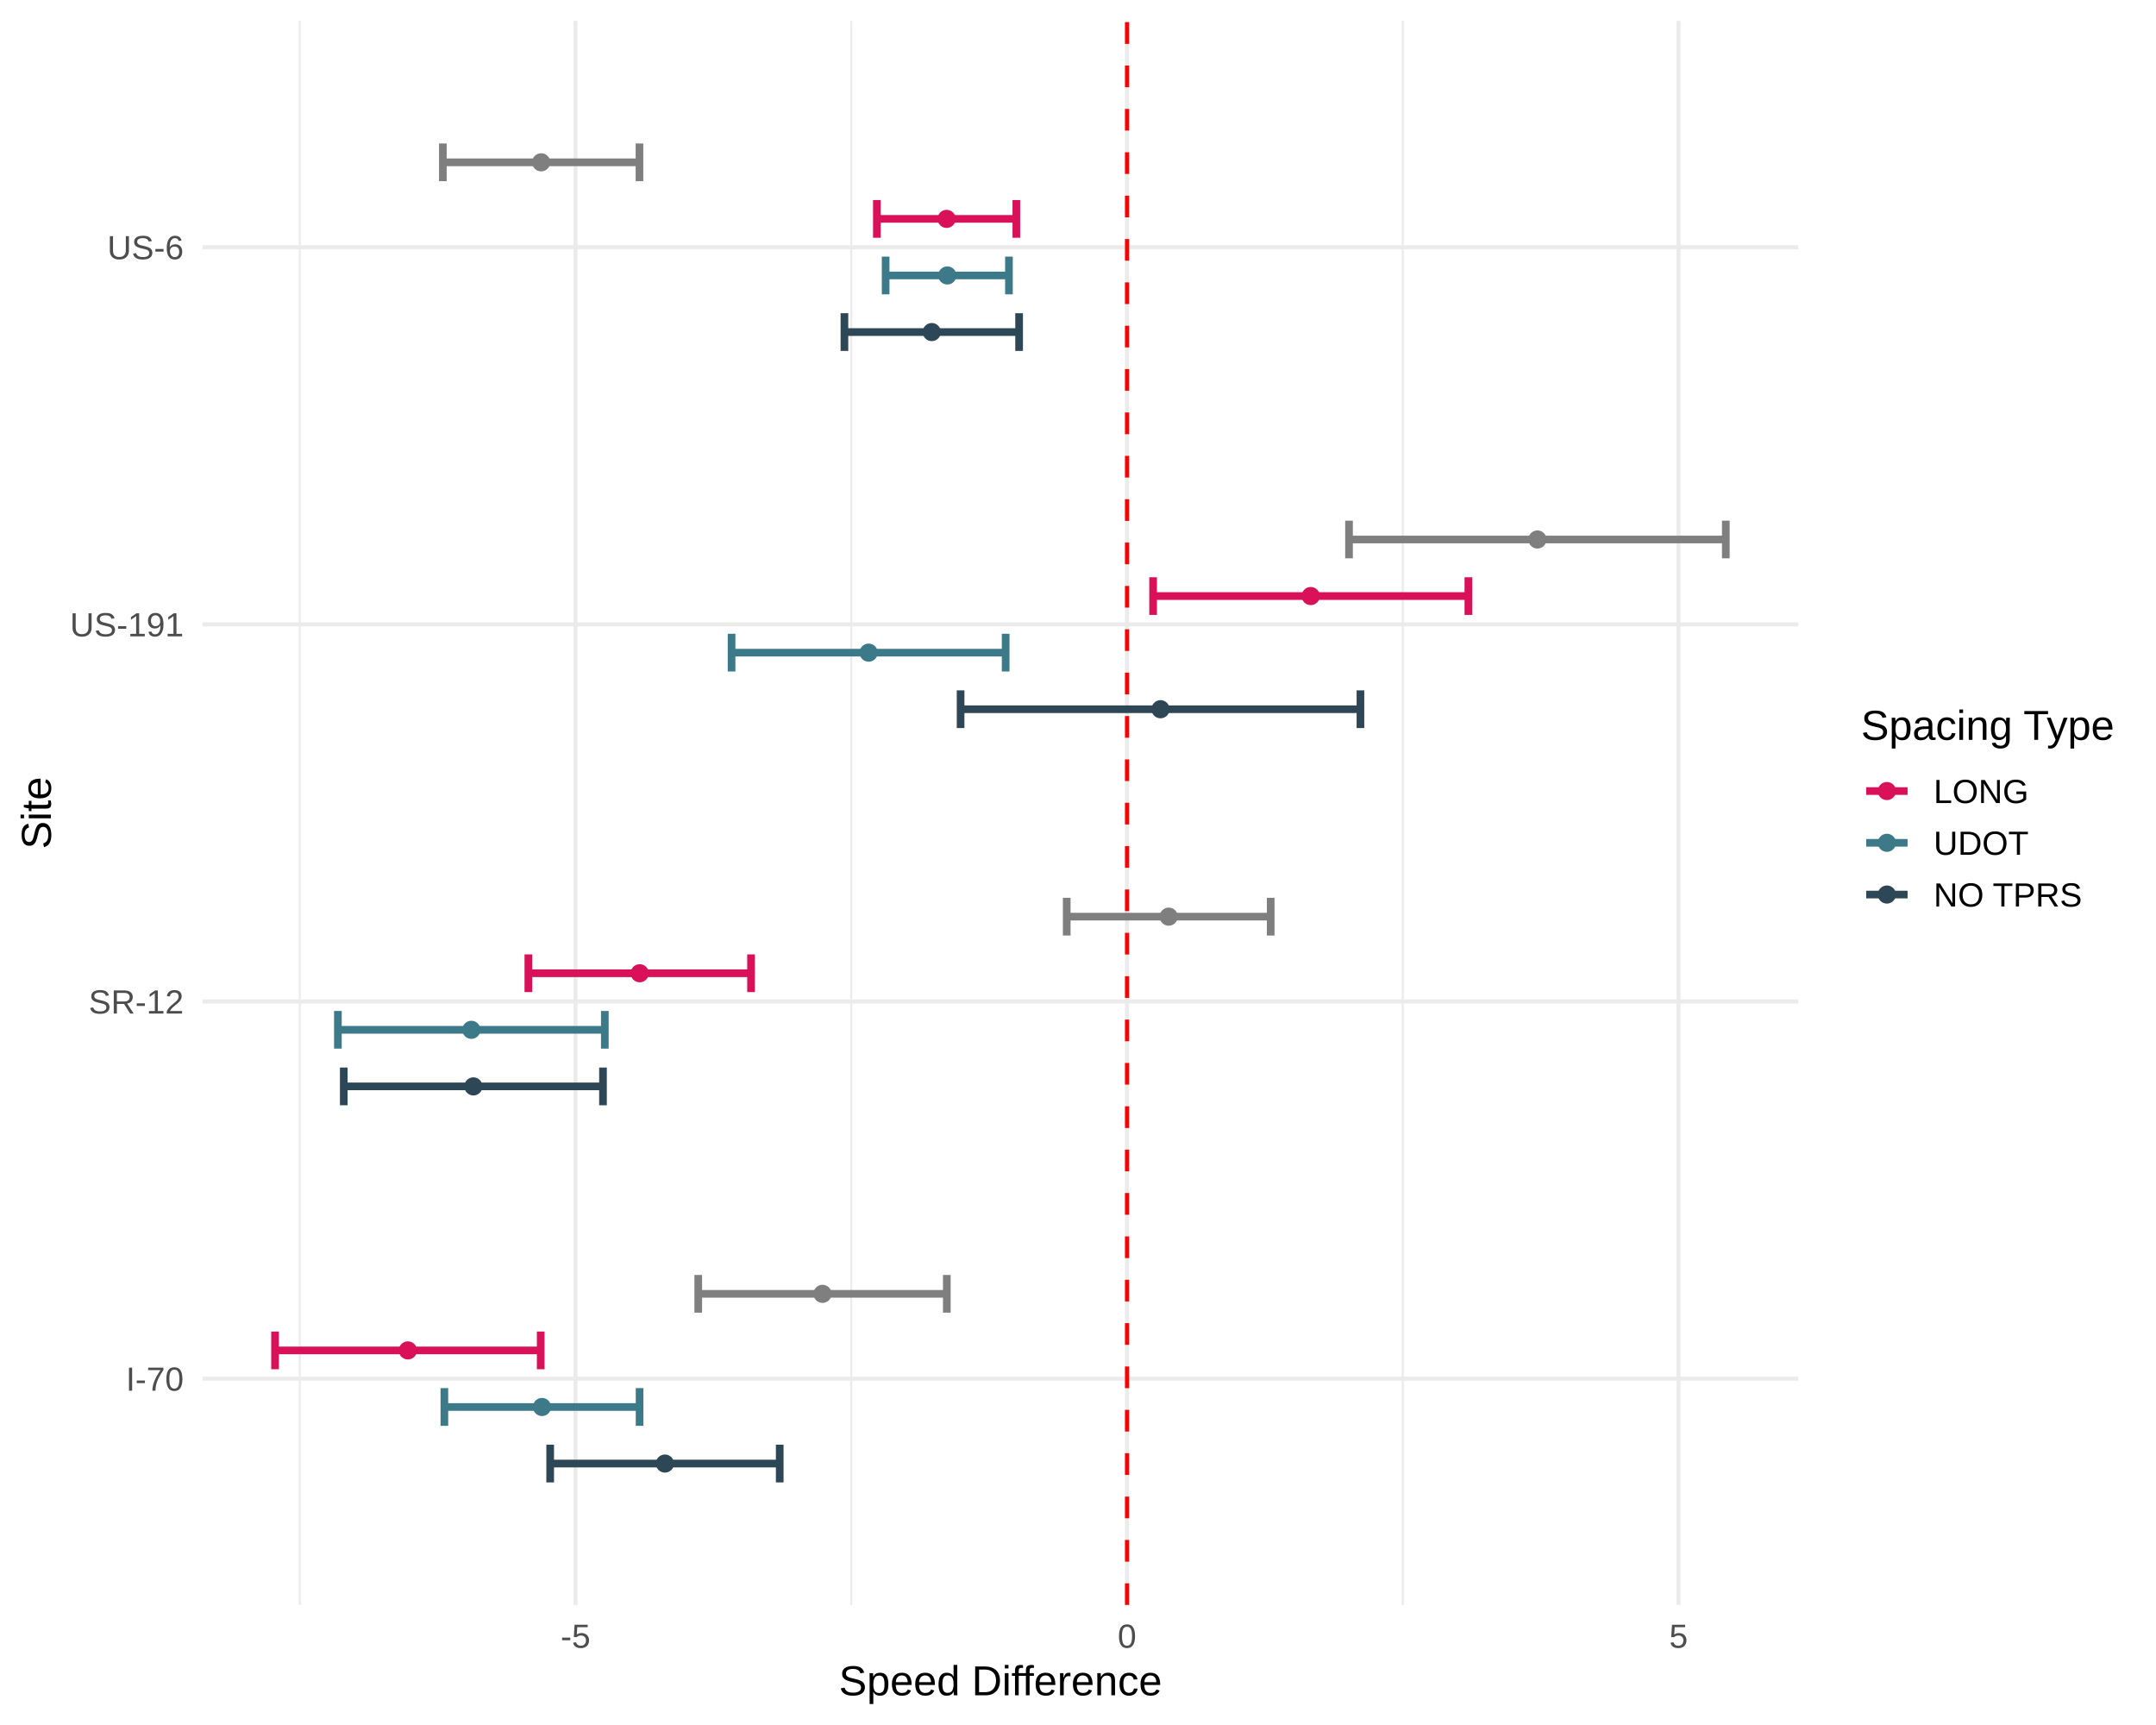
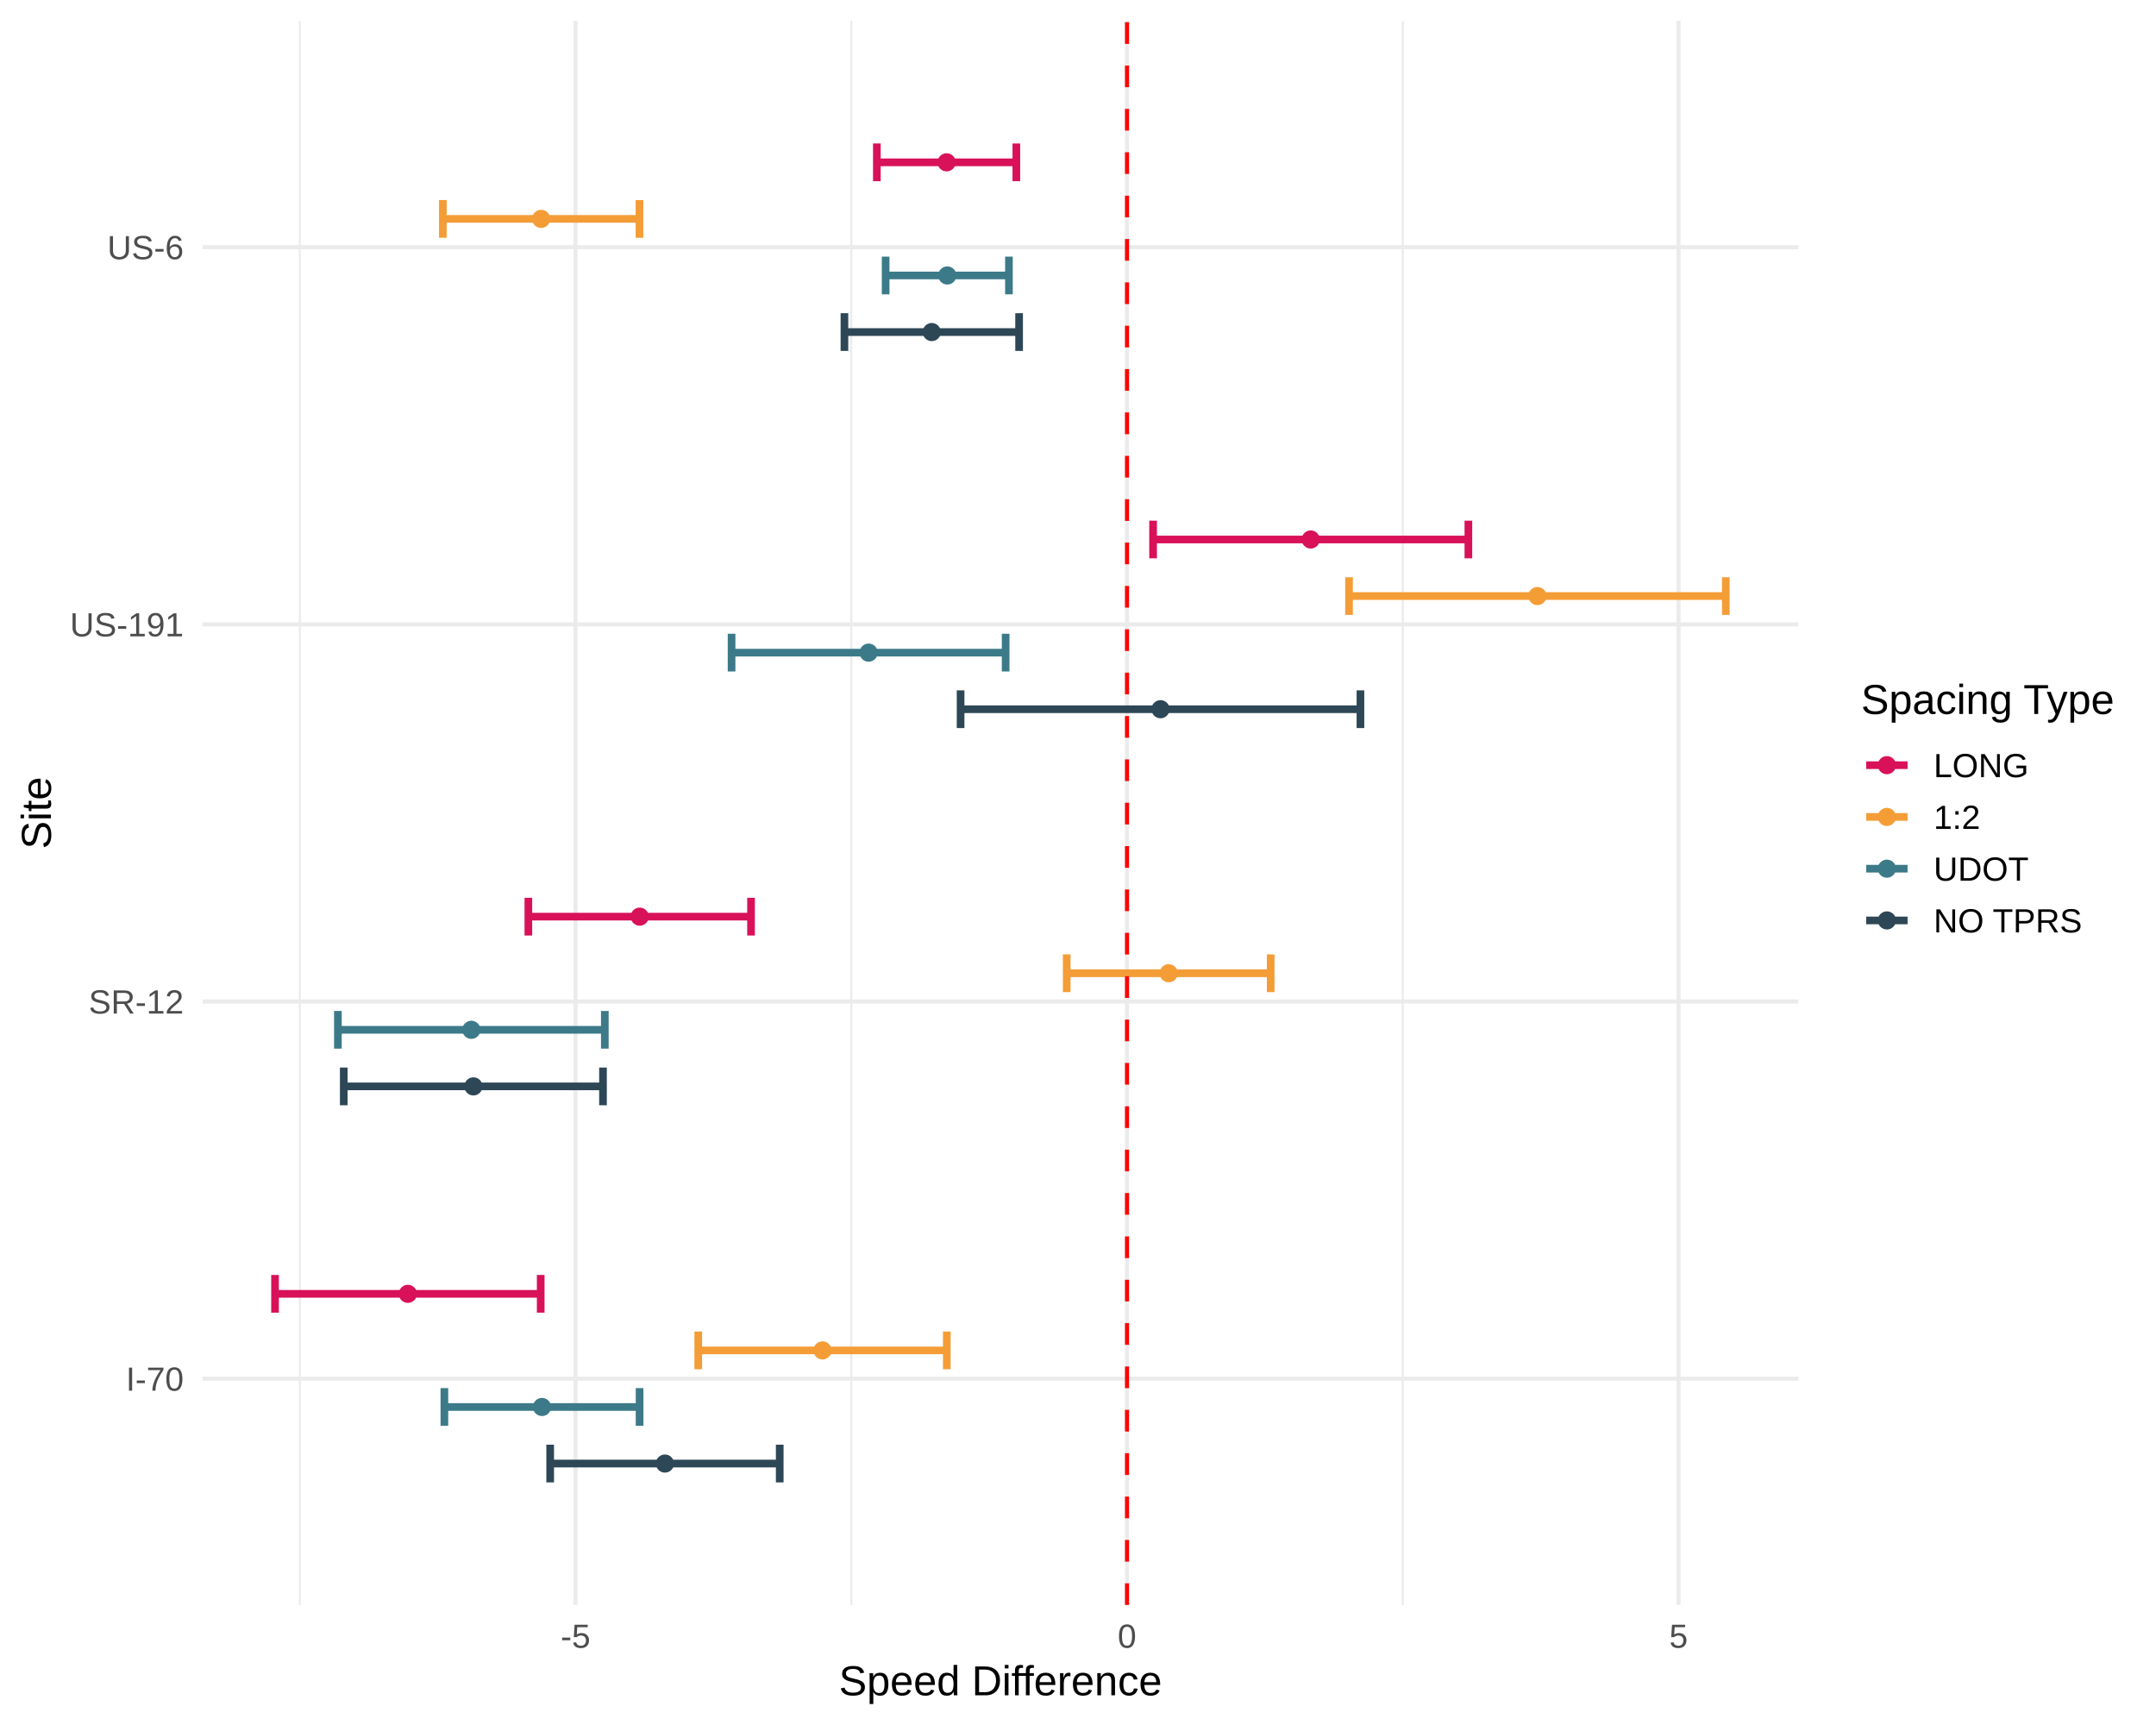
<svg xmlns="http://www.w3.org/2000/svg" width="720.00pt" height="576.00pt" viewBox="0 0 720.00 576.00">
  <g class="svglite">
    <defs>
      <style type="text/css">
    .svglite line, .svglite polyline, .svglite polygon, .svglite path, .svglite rect, .svglite circle {
      fill: none;
      stroke: #000000;
      stroke-linecap: round;
      stroke-linejoin: round;
      stroke-miterlimit: 10.00;
    }
    .svglite text {
      white-space: pre;
    }
    .svglite g.glyphgroup path {
      fill: inherit;
      stroke: none;
    }
  </style>
    </defs>
    <rect width="100%" height="100%" style="stroke: none; fill: #FFFFFF;" />
    <defs>
      <clipPath id="cpMC4wMHw3MjAuMDB8MC4wMHw1NzYuMDA=">
        <rect x="0.00" y="0.00" width="720.00" height="576.00" />
      </clipPath>
    </defs>
    <g clip-path="url(#cpMC4wMHw3MjAuMDB8MC4wMHw1NzYuMDA=)">
      <rect x="0.00" y="0.00" width="720.00" height="576.00" style="stroke-width: 1.36; stroke: none; fill: #FFFFFF;" />
    </g>
    <defs>
      <clipPath id="cpNjcuNjN8NjAwLjU3fDYuOTd8NTM1Ljkz">
        <rect x="67.63" y="6.97" width="532.94" height="528.95" />
      </clipPath>
    </defs>
    <g clip-path="url(#cpNjcuNjN8NjAwLjU3fDYuOTd8NTM1Ljkz)">
      <polyline points="100.11,535.93 100.11,6.97 " style="stroke-width: 0.68; stroke: #EBEBEB; stroke-linecap: butt;" />
      <polyline points="284.29,535.93 284.29,6.97 " style="stroke-width: 0.68; stroke: #EBEBEB; stroke-linecap: butt;" />
      <polyline points="468.46,535.93 468.46,6.97 " style="stroke-width: 0.68; stroke: #EBEBEB; stroke-linecap: butt;" />
      <polyline points="67.63,460.36 600.57,460.36 " style="stroke-width: 1.36; stroke: #EBEBEB; stroke-linecap: butt;" />
      <polyline points="67.63,334.42 600.57,334.42 " style="stroke-width: 1.36; stroke: #EBEBEB; stroke-linecap: butt;" />
      <polyline points="67.63,208.48 600.57,208.48 " style="stroke-width: 1.36; stroke: #EBEBEB; stroke-linecap: butt;" />
      <polyline points="67.63,82.54 600.57,82.54 " style="stroke-width: 1.36; stroke: #EBEBEB; stroke-linecap: butt;" />
      <polyline points="192.20,535.93 192.20,6.97 " style="stroke-width: 1.36; stroke: #EBEBEB; stroke-linecap: butt;" />
      <polyline points="376.37,535.93 376.37,6.97 " style="stroke-width: 1.36; stroke: #EBEBEB; stroke-linecap: butt;" />
      <polyline points="560.55,535.93 560.55,6.97 " style="stroke-width: 1.36; stroke: #EBEBEB; stroke-linecap: butt;" />
      <polyline points="201.98,350.16 201.98,337.57 " style="stroke-width: 2.56; stroke: #3C7A89; stroke-linecap: butt;" />
      <polyline points="201.98,343.87 112.84,343.87 " style="stroke-width: 2.56; stroke: #3C7A89; stroke-linecap: butt;" />
      <polyline points="112.84,350.16 112.84,337.57 " style="stroke-width: 2.56; stroke: #3C7A89; stroke-linecap: butt;" />
      <polyline points="201.37,369.06 201.37,356.46 " style="stroke-width: 2.56; stroke: #2E4756; stroke-linecap: butt;" />
      <polyline points="201.37,362.76 114.80,362.76 " style="stroke-width: 2.56; stroke: #2E4756; stroke-linecap: butt;" />
      <polyline points="114.80,369.06 114.80,356.46 " style="stroke-width: 2.56; stroke: #2E4756; stroke-linecap: butt;" />
-       <polyline points="424.35,312.38 424.35,299.79 " style="stroke-width: 2.56; stroke: #7F7F7F; stroke-linecap: butt;" />
-       <polyline points="424.35,306.08 356.23,306.08 " style="stroke-width: 2.56; stroke: #7F7F7F; stroke-linecap: butt;" />
-       <polyline points="356.23,312.38 356.23,299.79 " style="stroke-width: 2.56; stroke: #7F7F7F; stroke-linecap: butt;" />
-       <polyline points="250.81,331.27 250.81,318.68 " style="stroke-width: 2.56; stroke: #D81159; stroke-linecap: butt;" />
-       <polyline points="250.81,324.98 176.45,324.98 " style="stroke-width: 2.56; stroke: #D81159; stroke-linecap: butt;" />
-       <polyline points="176.45,331.27 176.45,318.68 " style="stroke-width: 2.56; stroke: #D81159; stroke-linecap: butt;" />
-       <polyline points="213.55,60.50 213.55,47.90 " style="stroke-width: 2.56; stroke: #7F7F7F; stroke-linecap: butt;" />
-       <polyline points="213.55,54.20 147.89,54.20 " style="stroke-width: 2.56; stroke: #7F7F7F; stroke-linecap: butt;" />
-       <polyline points="147.89,60.50 147.89,47.90 " style="stroke-width: 2.56; stroke: #7F7F7F; stroke-linecap: butt;" />
+       <polyline points="424.35,331.27 424.35,318.68 " style="stroke-width: 2.56; stroke: #F49D37; stroke-linecap: butt;" />
+       <polyline points="424.35,324.98 356.23,324.98 " style="stroke-width: 2.56; stroke: #F49D37; stroke-linecap: butt;" />
+       <polyline points="356.23,331.27 356.23,318.68 " style="stroke-width: 2.56; stroke: #F49D37; stroke-linecap: butt;" />
+       <polyline points="250.81,312.38 250.81,299.79 " style="stroke-width: 2.56; stroke: #D81159; stroke-linecap: butt;" />
+       <polyline points="250.81,306.08 176.45,306.08 " style="stroke-width: 2.56; stroke: #D81159; stroke-linecap: butt;" />
+       <polyline points="176.45,312.38 176.45,299.79 " style="stroke-width: 2.56; stroke: #D81159; stroke-linecap: butt;" />
+       <polyline points="213.55,79.39 213.55,66.80 " style="stroke-width: 2.56; stroke: #F49D37; stroke-linecap: butt;" />
+       <polyline points="213.55,73.09 147.89,73.09 " style="stroke-width: 2.56; stroke: #F49D37; stroke-linecap: butt;" />
+       <polyline points="147.89,79.39 147.89,66.80 " style="stroke-width: 2.56; stroke: #F49D37; stroke-linecap: butt;" />
      <polyline points="340.33,117.17 340.33,104.58 " style="stroke-width: 2.56; stroke: #2E4756; stroke-linecap: butt;" />
      <polyline points="340.33,110.88 282.00,110.88 " style="stroke-width: 2.56; stroke: #2E4756; stroke-linecap: butt;" />
      <polyline points="282.00,117.17 282.00,104.58 " style="stroke-width: 2.56; stroke: #2E4756; stroke-linecap: butt;" />
-       <polyline points="339.41,79.39 339.41,66.80 " style="stroke-width: 2.56; stroke: #D81159; stroke-linecap: butt;" />
-       <polyline points="339.41,73.09 292.83,73.09 " style="stroke-width: 2.56; stroke: #D81159; stroke-linecap: butt;" />
-       <polyline points="292.83,79.39 292.83,66.80 " style="stroke-width: 2.56; stroke: #D81159; stroke-linecap: butt;" />
+       <polyline points="339.41,60.50 339.41,47.90 " style="stroke-width: 2.56; stroke: #D81159; stroke-linecap: butt;" />
+       <polyline points="339.41,54.20 292.83,54.20 " style="stroke-width: 2.56; stroke: #D81159; stroke-linecap: butt;" />
+       <polyline points="292.83,60.50 292.83,47.90 " style="stroke-width: 2.56; stroke: #D81159; stroke-linecap: butt;" />
      <polyline points="336.94,98.28 336.94,85.69 " style="stroke-width: 2.56; stroke: #3C7A89; stroke-linecap: butt;" />
      <polyline points="336.94,91.98 295.76,91.98 " style="stroke-width: 2.56; stroke: #3C7A89; stroke-linecap: butt;" />
      <polyline points="295.76,98.28 295.76,85.69 " style="stroke-width: 2.56; stroke: #3C7A89; stroke-linecap: butt;" />
      <polyline points="213.59,476.11 213.59,463.51 " style="stroke-width: 2.56; stroke: #3C7A89; stroke-linecap: butt;" />
      <polyline points="213.59,469.81 148.40,469.81 " style="stroke-width: 2.56; stroke: #3C7A89; stroke-linecap: butt;" />
      <polyline points="148.40,476.11 148.40,463.51 " style="stroke-width: 2.56; stroke: #3C7A89; stroke-linecap: butt;" />
      <polyline points="260.39,495.00 260.39,482.40 " style="stroke-width: 2.56; stroke: #2E4756; stroke-linecap: butt;" />
      <polyline points="260.39,488.70 183.73,488.70 " style="stroke-width: 2.56; stroke: #2E4756; stroke-linecap: butt;" />
      <polyline points="183.73,495.00 183.73,482.40 " style="stroke-width: 2.56; stroke: #2E4756; stroke-linecap: butt;" />
-       <polyline points="316.19,438.32 316.19,425.73 " style="stroke-width: 2.56; stroke: #7F7F7F; stroke-linecap: butt;" />
-       <polyline points="316.19,432.03 233.18,432.03 " style="stroke-width: 2.56; stroke: #7F7F7F; stroke-linecap: butt;" />
-       <polyline points="233.18,438.32 233.18,425.73 " style="stroke-width: 2.56; stroke: #7F7F7F; stroke-linecap: butt;" />
-       <polyline points="180.57,457.21 180.57,444.62 " style="stroke-width: 2.56; stroke: #D81159; stroke-linecap: butt;" />
-       <polyline points="180.57,450.92 91.85,450.92 " style="stroke-width: 2.56; stroke: #D81159; stroke-linecap: butt;" />
-       <polyline points="91.85,457.21 91.85,444.62 " style="stroke-width: 2.56; stroke: #D81159; stroke-linecap: butt;" />
-       <polyline points="490.37,205.33 490.37,192.74 " style="stroke-width: 2.56; stroke: #D81159; stroke-linecap: butt;" />
-       <polyline points="490.37,199.03 385.08,199.03 " style="stroke-width: 2.56; stroke: #D81159; stroke-linecap: butt;" />
-       <polyline points="385.08,205.33 385.08,192.74 " style="stroke-width: 2.56; stroke: #D81159; stroke-linecap: butt;" />
+       <polyline points="316.19,457.21 316.19,444.62 " style="stroke-width: 2.56; stroke: #F49D37; stroke-linecap: butt;" />
+       <polyline points="316.19,450.92 233.18,450.92 " style="stroke-width: 2.56; stroke: #F49D37; stroke-linecap: butt;" />
+       <polyline points="233.18,457.21 233.18,444.62 " style="stroke-width: 2.56; stroke: #F49D37; stroke-linecap: butt;" />
+       <polyline points="180.57,438.32 180.57,425.73 " style="stroke-width: 2.56; stroke: #D81159; stroke-linecap: butt;" />
+       <polyline points="180.57,432.03 91.85,432.03 " style="stroke-width: 2.56; stroke: #D81159; stroke-linecap: butt;" />
+       <polyline points="91.85,438.32 91.85,425.73 " style="stroke-width: 2.56; stroke: #D81159; stroke-linecap: butt;" />
+       <polyline points="490.37,186.44 490.37,173.85 " style="stroke-width: 2.56; stroke: #D81159; stroke-linecap: butt;" />
+       <polyline points="490.37,180.14 385.08,180.14 " style="stroke-width: 2.56; stroke: #D81159; stroke-linecap: butt;" />
+       <polyline points="385.08,186.44 385.08,173.85 " style="stroke-width: 2.56; stroke: #D81159; stroke-linecap: butt;" />
      <polyline points="454.32,243.11 454.32,230.52 " style="stroke-width: 2.56; stroke: #2E4756; stroke-linecap: butt;" />
      <polyline points="454.32,236.82 320.79,236.82 " style="stroke-width: 2.56; stroke: #2E4756; stroke-linecap: butt;" />
      <polyline points="320.79,243.11 320.79,230.52 " style="stroke-width: 2.56; stroke: #2E4756; stroke-linecap: butt;" />
      <polyline points="335.84,224.22 335.84,211.63 " style="stroke-width: 2.56; stroke: #3C7A89; stroke-linecap: butt;" />
      <polyline points="335.84,217.93 244.31,217.93 " style="stroke-width: 2.56; stroke: #3C7A89; stroke-linecap: butt;" />
      <polyline points="244.31,224.22 244.31,211.63 " style="stroke-width: 2.56; stroke: #3C7A89; stroke-linecap: butt;" />
-       <polyline points="576.34,186.44 576.34,173.85 " style="stroke-width: 2.56; stroke: #7F7F7F; stroke-linecap: butt;" />
-       <polyline points="576.34,180.14 450.51,180.14 " style="stroke-width: 2.56; stroke: #7F7F7F; stroke-linecap: butt;" />
-       <polyline points="450.51,186.44 450.51,173.85 " style="stroke-width: 2.56; stroke: #7F7F7F; stroke-linecap: butt;" />
+       <polyline points="576.34,205.33 576.34,192.74 " style="stroke-width: 2.56; stroke: #F49D37; stroke-linecap: butt;" />
+       <polyline points="576.34,199.03 450.51,199.03 " style="stroke-width: 2.56; stroke: #F49D37; stroke-linecap: butt;" />
+       <polyline points="450.51,205.33 450.51,192.74 " style="stroke-width: 2.56; stroke: #F49D37; stroke-linecap: butt;" />
      <circle cx="157.41" cy="343.87" r="2.58" style="stroke-width: 0.90; stroke: #3C7A89; fill: #3C7A89;" />
      <circle cx="158.09" cy="362.76" r="2.58" style="stroke-width: 0.90; stroke: #2E4756; fill: #2E4756;" />
-       <circle cx="390.29" cy="306.08" r="2.58" style="stroke-width: 0.90; stroke: #7F7F7F; fill: #7F7F7F;" />
-       <circle cx="213.63" cy="324.98" r="2.58" style="stroke-width: 0.90; stroke: #D81159; fill: #D81159;" />
-       <circle cx="180.72" cy="54.20" r="2.58" style="stroke-width: 0.90; stroke: #7F7F7F; fill: #7F7F7F;" />
+       <circle cx="390.29" cy="324.98" r="2.58" style="stroke-width: 0.90; stroke: #F49D37; fill: #F49D37;" />
+       <circle cx="213.63" cy="306.08" r="2.58" style="stroke-width: 0.90; stroke: #D81159; fill: #D81159;" />
+       <circle cx="180.72" cy="73.09" r="2.58" style="stroke-width: 0.90; stroke: #F49D37; fill: #F49D37;" />
      <circle cx="311.16" cy="110.88" r="2.58" style="stroke-width: 0.90; stroke: #2E4756; fill: #2E4756;" />
-       <circle cx="316.12" cy="73.09" r="2.58" style="stroke-width: 0.90; stroke: #D81159; fill: #D81159;" />
+       <circle cx="316.12" cy="54.20" r="2.58" style="stroke-width: 0.90; stroke: #D81159; fill: #D81159;" />
      <circle cx="316.35" cy="91.98" r="2.58" style="stroke-width: 0.90; stroke: #3C7A89; fill: #3C7A89;" />
      <circle cx="181.00" cy="469.81" r="2.58" style="stroke-width: 0.90; stroke: #3C7A89; fill: #3C7A89;" />
      <circle cx="222.06" cy="488.70" r="2.58" style="stroke-width: 0.90; stroke: #2E4756; fill: #2E4756;" />
-       <circle cx="274.68" cy="432.03" r="2.58" style="stroke-width: 0.90; stroke: #7F7F7F; fill: #7F7F7F;" />
-       <circle cx="136.21" cy="450.92" r="2.58" style="stroke-width: 0.90; stroke: #D81159; fill: #D81159;" />
-       <circle cx="437.72" cy="199.03" r="2.58" style="stroke-width: 0.90; stroke: #D81159; fill: #D81159;" />
+       <circle cx="274.68" cy="450.92" r="2.58" style="stroke-width: 0.90; stroke: #F49D37; fill: #F49D37;" />
+       <circle cx="136.21" cy="432.03" r="2.58" style="stroke-width: 0.90; stroke: #D81159; fill: #D81159;" />
+       <circle cx="437.72" cy="180.14" r="2.58" style="stroke-width: 0.90; stroke: #D81159; fill: #D81159;" />
      <circle cx="387.56" cy="236.82" r="2.58" style="stroke-width: 0.90; stroke: #2E4756; fill: #2E4756;" />
      <circle cx="290.08" cy="217.93" r="2.58" style="stroke-width: 0.90; stroke: #3C7A89; fill: #3C7A89;" />
-       <circle cx="513.43" cy="180.14" r="2.58" style="stroke-width: 0.90; stroke: #7F7F7F; fill: #7F7F7F;" />
+       <circle cx="513.43" cy="199.03" r="2.58" style="stroke-width: 0.90; stroke: #F49D37; fill: #F49D37;" />
      <line x1="376.37" y1="535.93" x2="376.37" y2="6.97" style="stroke-width: 1.36; stroke: #FF0000; stroke-dasharray: 7.24,7.24; stroke-linecap: butt;" />
    </g>
    <g clip-path="url(#cpMC4wMHw3MjAuMDB8MC4wMHw1NzYuMDA=)">
      <text x="61.35" y="464.37" text-anchor="end" style="font-size: 11.20px;fill: #4D4D4D; font-family: &quot;Arial&quot;;" textLength="19.27px" lengthAdjust="spacingAndGlyphs">I-70</text>
      <text x="61.35" y="338.43" text-anchor="end" style="font-size: 11.20px;fill: #4D4D4D; font-family: &quot;Arial&quot;;" textLength="31.70px" lengthAdjust="spacingAndGlyphs">SR-12</text>
      <text x="61.35" y="212.49" text-anchor="end" style="font-size: 11.20px;fill: #4D4D4D; font-family: &quot;Arial&quot;;" textLength="37.92px" lengthAdjust="spacingAndGlyphs">US-191</text>
      <text x="61.35" y="86.55" text-anchor="end" style="font-size: 11.20px;fill: #4D4D4D; font-family: &quot;Arial&quot;;" textLength="25.48px" lengthAdjust="spacingAndGlyphs">US-6</text>
      <text x="192.20" y="550.22" text-anchor="middle" style="font-size: 11.20px;fill: #4D4D4D; font-family: &quot;Arial&quot;;" textLength="9.94px" lengthAdjust="spacingAndGlyphs">-5</text>
      <text x="376.37" y="550.22" text-anchor="middle" style="font-size: 11.20px;fill: #4D4D4D; font-family: &quot;Arial&quot;;" textLength="6.22px" lengthAdjust="spacingAndGlyphs">0</text>
      <text x="560.55" y="550.22" text-anchor="middle" style="font-size: 11.20px;fill: #4D4D4D; font-family: &quot;Arial&quot;;" textLength="6.22px" lengthAdjust="spacingAndGlyphs">5</text>
      <text x="334.10" y="566.08" text-anchor="middle" style="font-size: 14.00px; font-family: &quot;Arial&quot;;" textLength="107.89px" lengthAdjust="spacingAndGlyphs">Speed Difference</text>
      <text transform="translate(17.00,271.45) rotate(-90)" text-anchor="middle" style="font-size: 14.00px; font-family: &quot;Arial&quot;;" textLength="24.12px" lengthAdjust="spacingAndGlyphs">Site</text>
-       <text x="621.49" y="247.05" style="font-size: 14.00px; font-family: &quot;Arial&quot;;" textLength="84.56px" lengthAdjust="spacingAndGlyphs">Spacing Type</text>
-       <line x1="623.22" y1="264.14" x2="637.04" y2="264.14" style="stroke-width: 2.56; stroke: #D81159; stroke-linecap: butt;" />
-       <circle cx="630.13" cy="264.14" r="2.58" style="stroke-width: 0.90; stroke: #D81159; fill: #D81159;" />
-       <line x1="623.22" y1="281.42" x2="637.04" y2="281.42" style="stroke-width: 2.56; stroke: #3C7A89; stroke-linecap: butt;" />
-       <circle cx="630.13" cy="281.42" r="2.58" style="stroke-width: 0.90; stroke: #3C7A89; fill: #3C7A89;" />
-       <line x1="623.22" y1="298.70" x2="637.04" y2="298.70" style="stroke-width: 2.56; stroke: #2E4756; stroke-linecap: butt;" />
-       <circle cx="630.13" cy="298.70" r="2.58" style="stroke-width: 0.90; stroke: #2E4756; fill: #2E4756;" />
-       <text x="645.74" y="268.15" style="font-size: 11.20px; font-family: &quot;Arial&quot;;" textLength="31.70px" lengthAdjust="spacingAndGlyphs">LONG</text>
-       <text x="645.74" y="285.43" style="font-size: 11.20px; font-family: &quot;Arial&quot;;" textLength="31.69px" lengthAdjust="spacingAndGlyphs">UDOT</text>
-       <text x="645.74" y="302.71" style="font-size: 11.20px; font-family: &quot;Arial&quot;;" textLength="49.53px" lengthAdjust="spacingAndGlyphs">NO TPRS</text>
+       <text x="621.49" y="238.41" style="font-size: 14.00px; font-family: &quot;Arial&quot;;" textLength="84.56px" lengthAdjust="spacingAndGlyphs">Spacing Type</text>
+       <line x1="623.22" y1="255.50" x2="637.04" y2="255.50" style="stroke-width: 2.56; stroke: #D81159; stroke-linecap: butt;" />
+       <circle cx="630.13" cy="255.50" r="2.58" style="stroke-width: 0.90; stroke: #D81159; fill: #D81159;" />
+       <line x1="623.22" y1="272.78" x2="637.04" y2="272.78" style="stroke-width: 2.56; stroke: #F49D37; stroke-linecap: butt;" />
+       <circle cx="630.13" cy="272.78" r="2.58" style="stroke-width: 0.90; stroke: #F49D37; fill: #F49D37;" />
+       <line x1="623.22" y1="290.06" x2="637.04" y2="290.06" style="stroke-width: 2.56; stroke: #3C7A89; stroke-linecap: butt;" />
+       <circle cx="630.13" cy="290.06" r="2.58" style="stroke-width: 0.90; stroke: #3C7A89; fill: #3C7A89;" />
+       <line x1="623.22" y1="307.34" x2="637.04" y2="307.34" style="stroke-width: 2.56; stroke: #2E4756; stroke-linecap: butt;" />
+       <circle cx="630.13" cy="307.34" r="2.58" style="stroke-width: 0.90; stroke: #2E4756; fill: #2E4756;" />
+       <text x="645.74" y="259.51" style="font-size: 11.20px; font-family: &quot;Arial&quot;;" textLength="31.70px" lengthAdjust="spacingAndGlyphs">LONG</text>
+       <text x="645.74" y="276.79" style="font-size: 11.20px; font-family: &quot;Arial&quot;;" textLength="15.55px" lengthAdjust="spacingAndGlyphs">1:2</text>
+       <text x="645.74" y="294.07" style="font-size: 11.20px; font-family: &quot;Arial&quot;;" textLength="31.69px" lengthAdjust="spacingAndGlyphs">UDOT</text>
+       <text x="645.74" y="311.35" style="font-size: 11.20px; font-family: &quot;Arial&quot;;" textLength="49.53px" lengthAdjust="spacingAndGlyphs">NO TPRS</text>
    </g>
  </g>
</svg>
